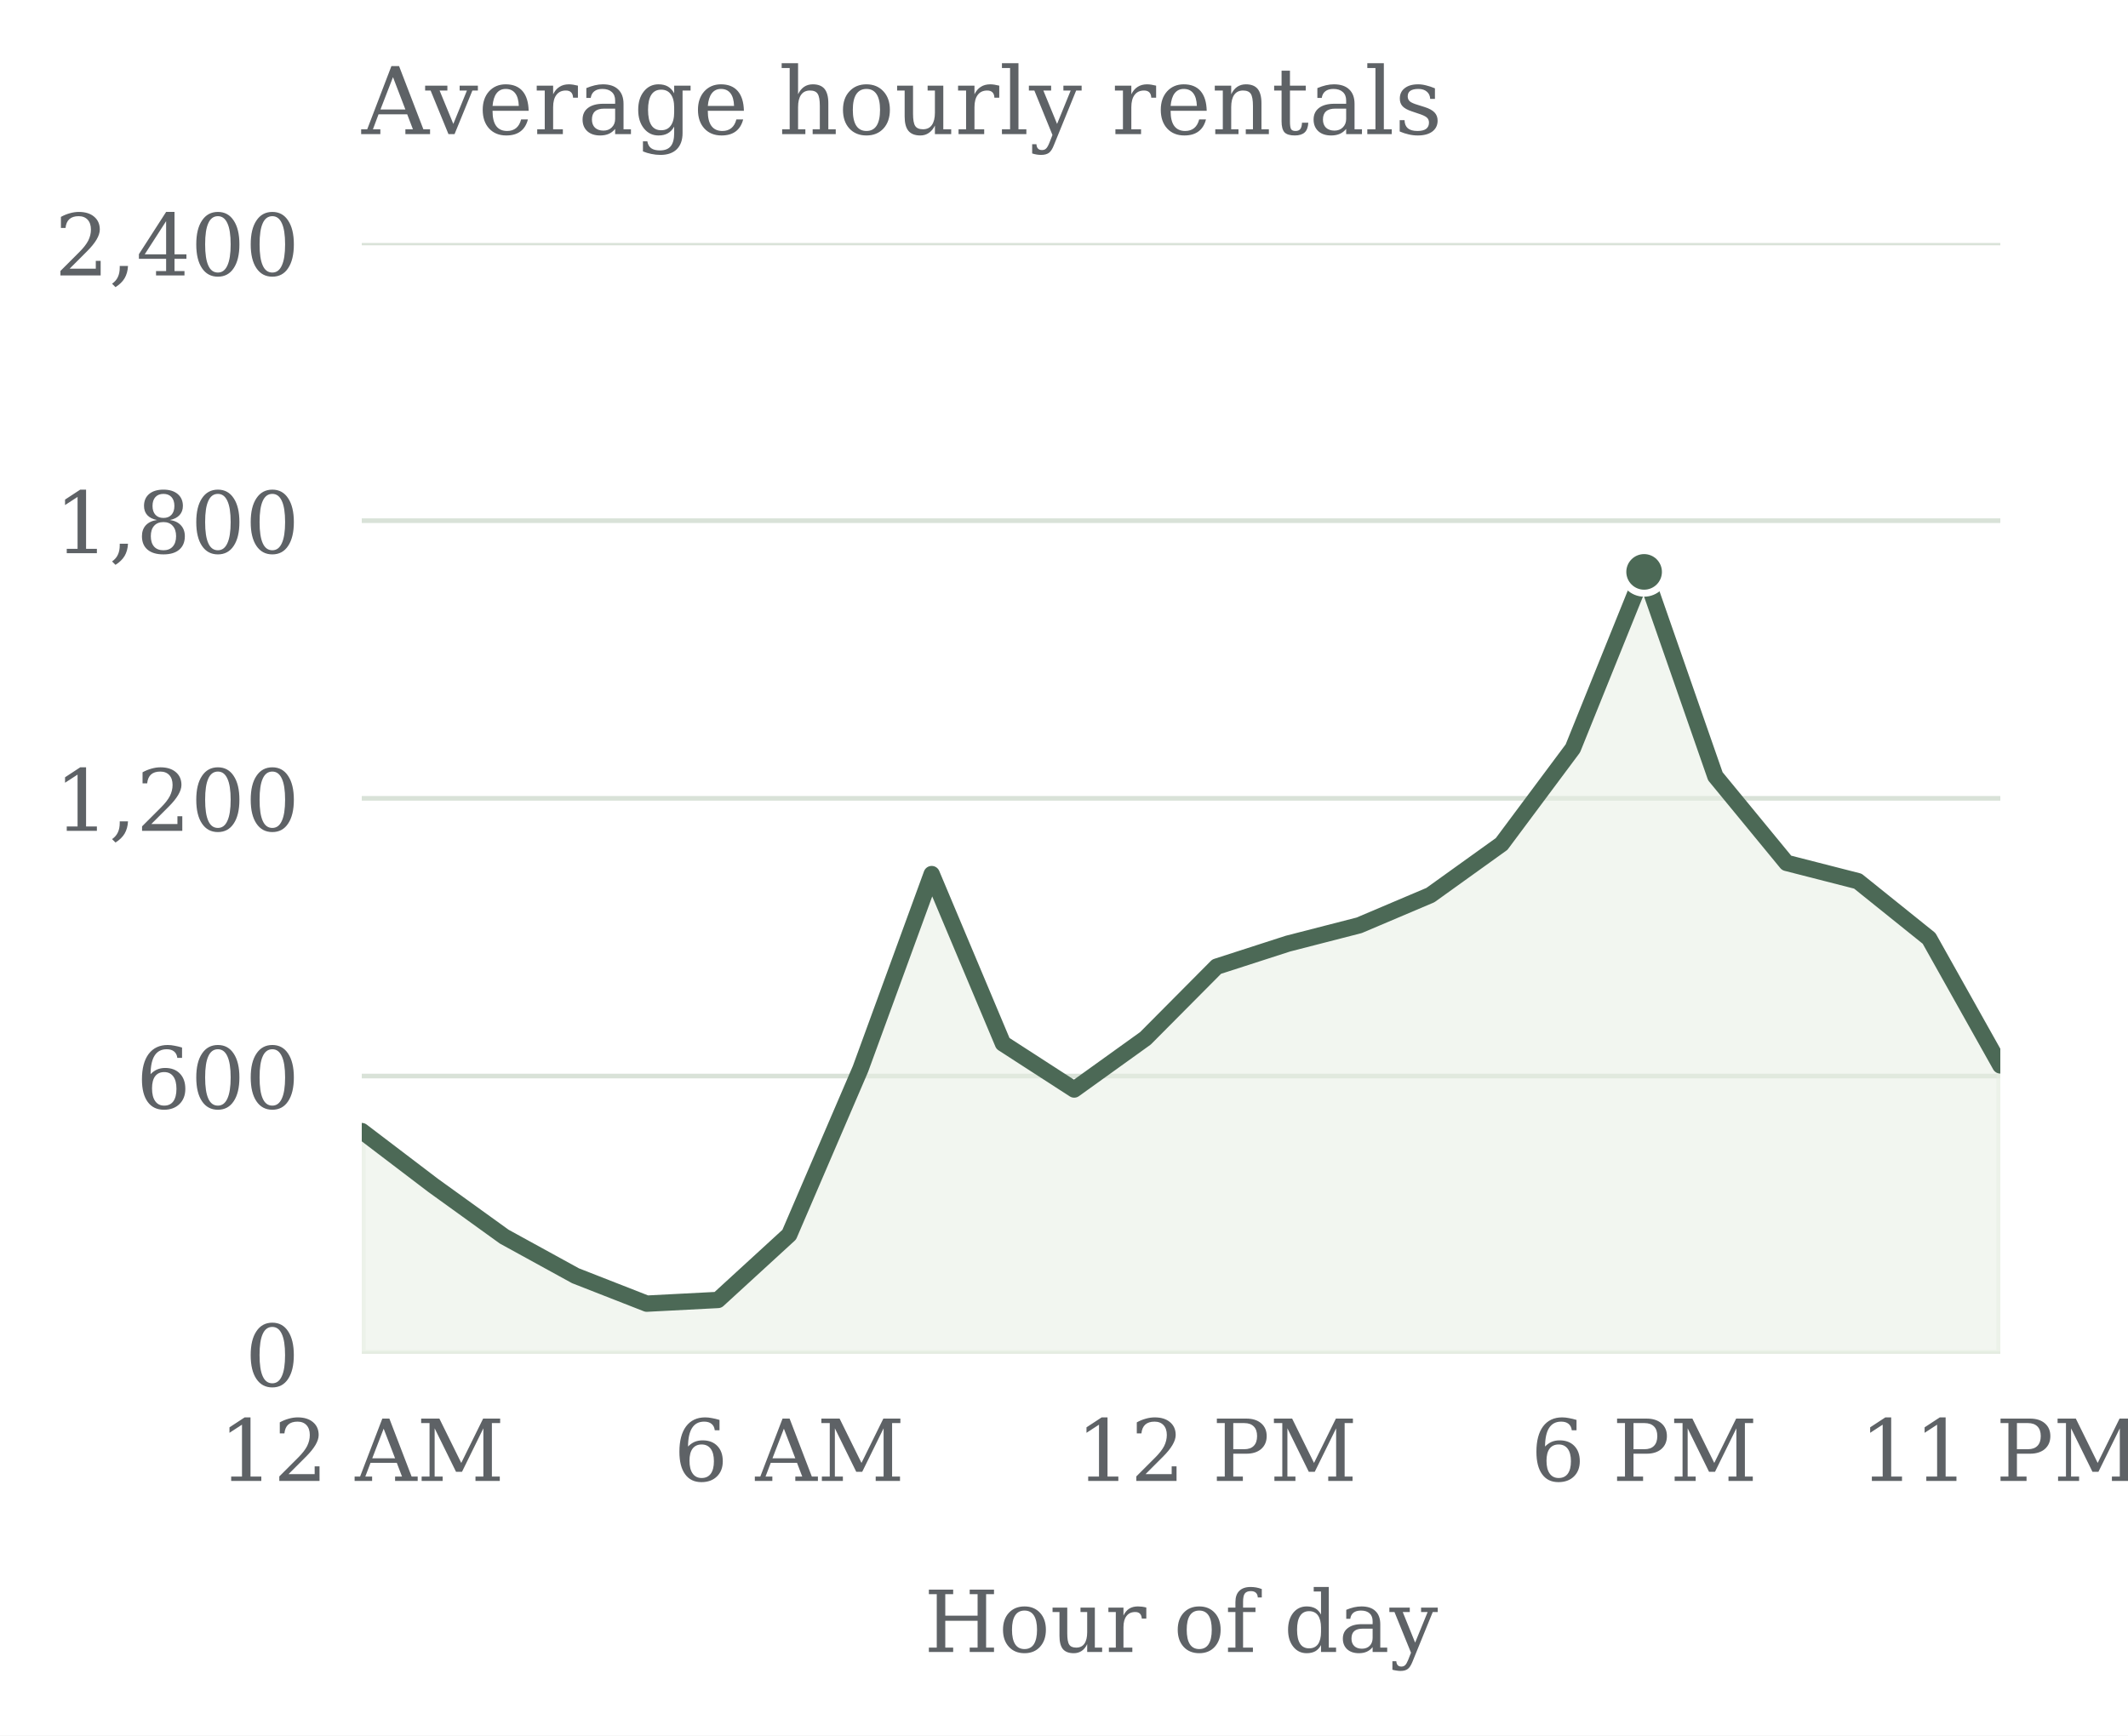
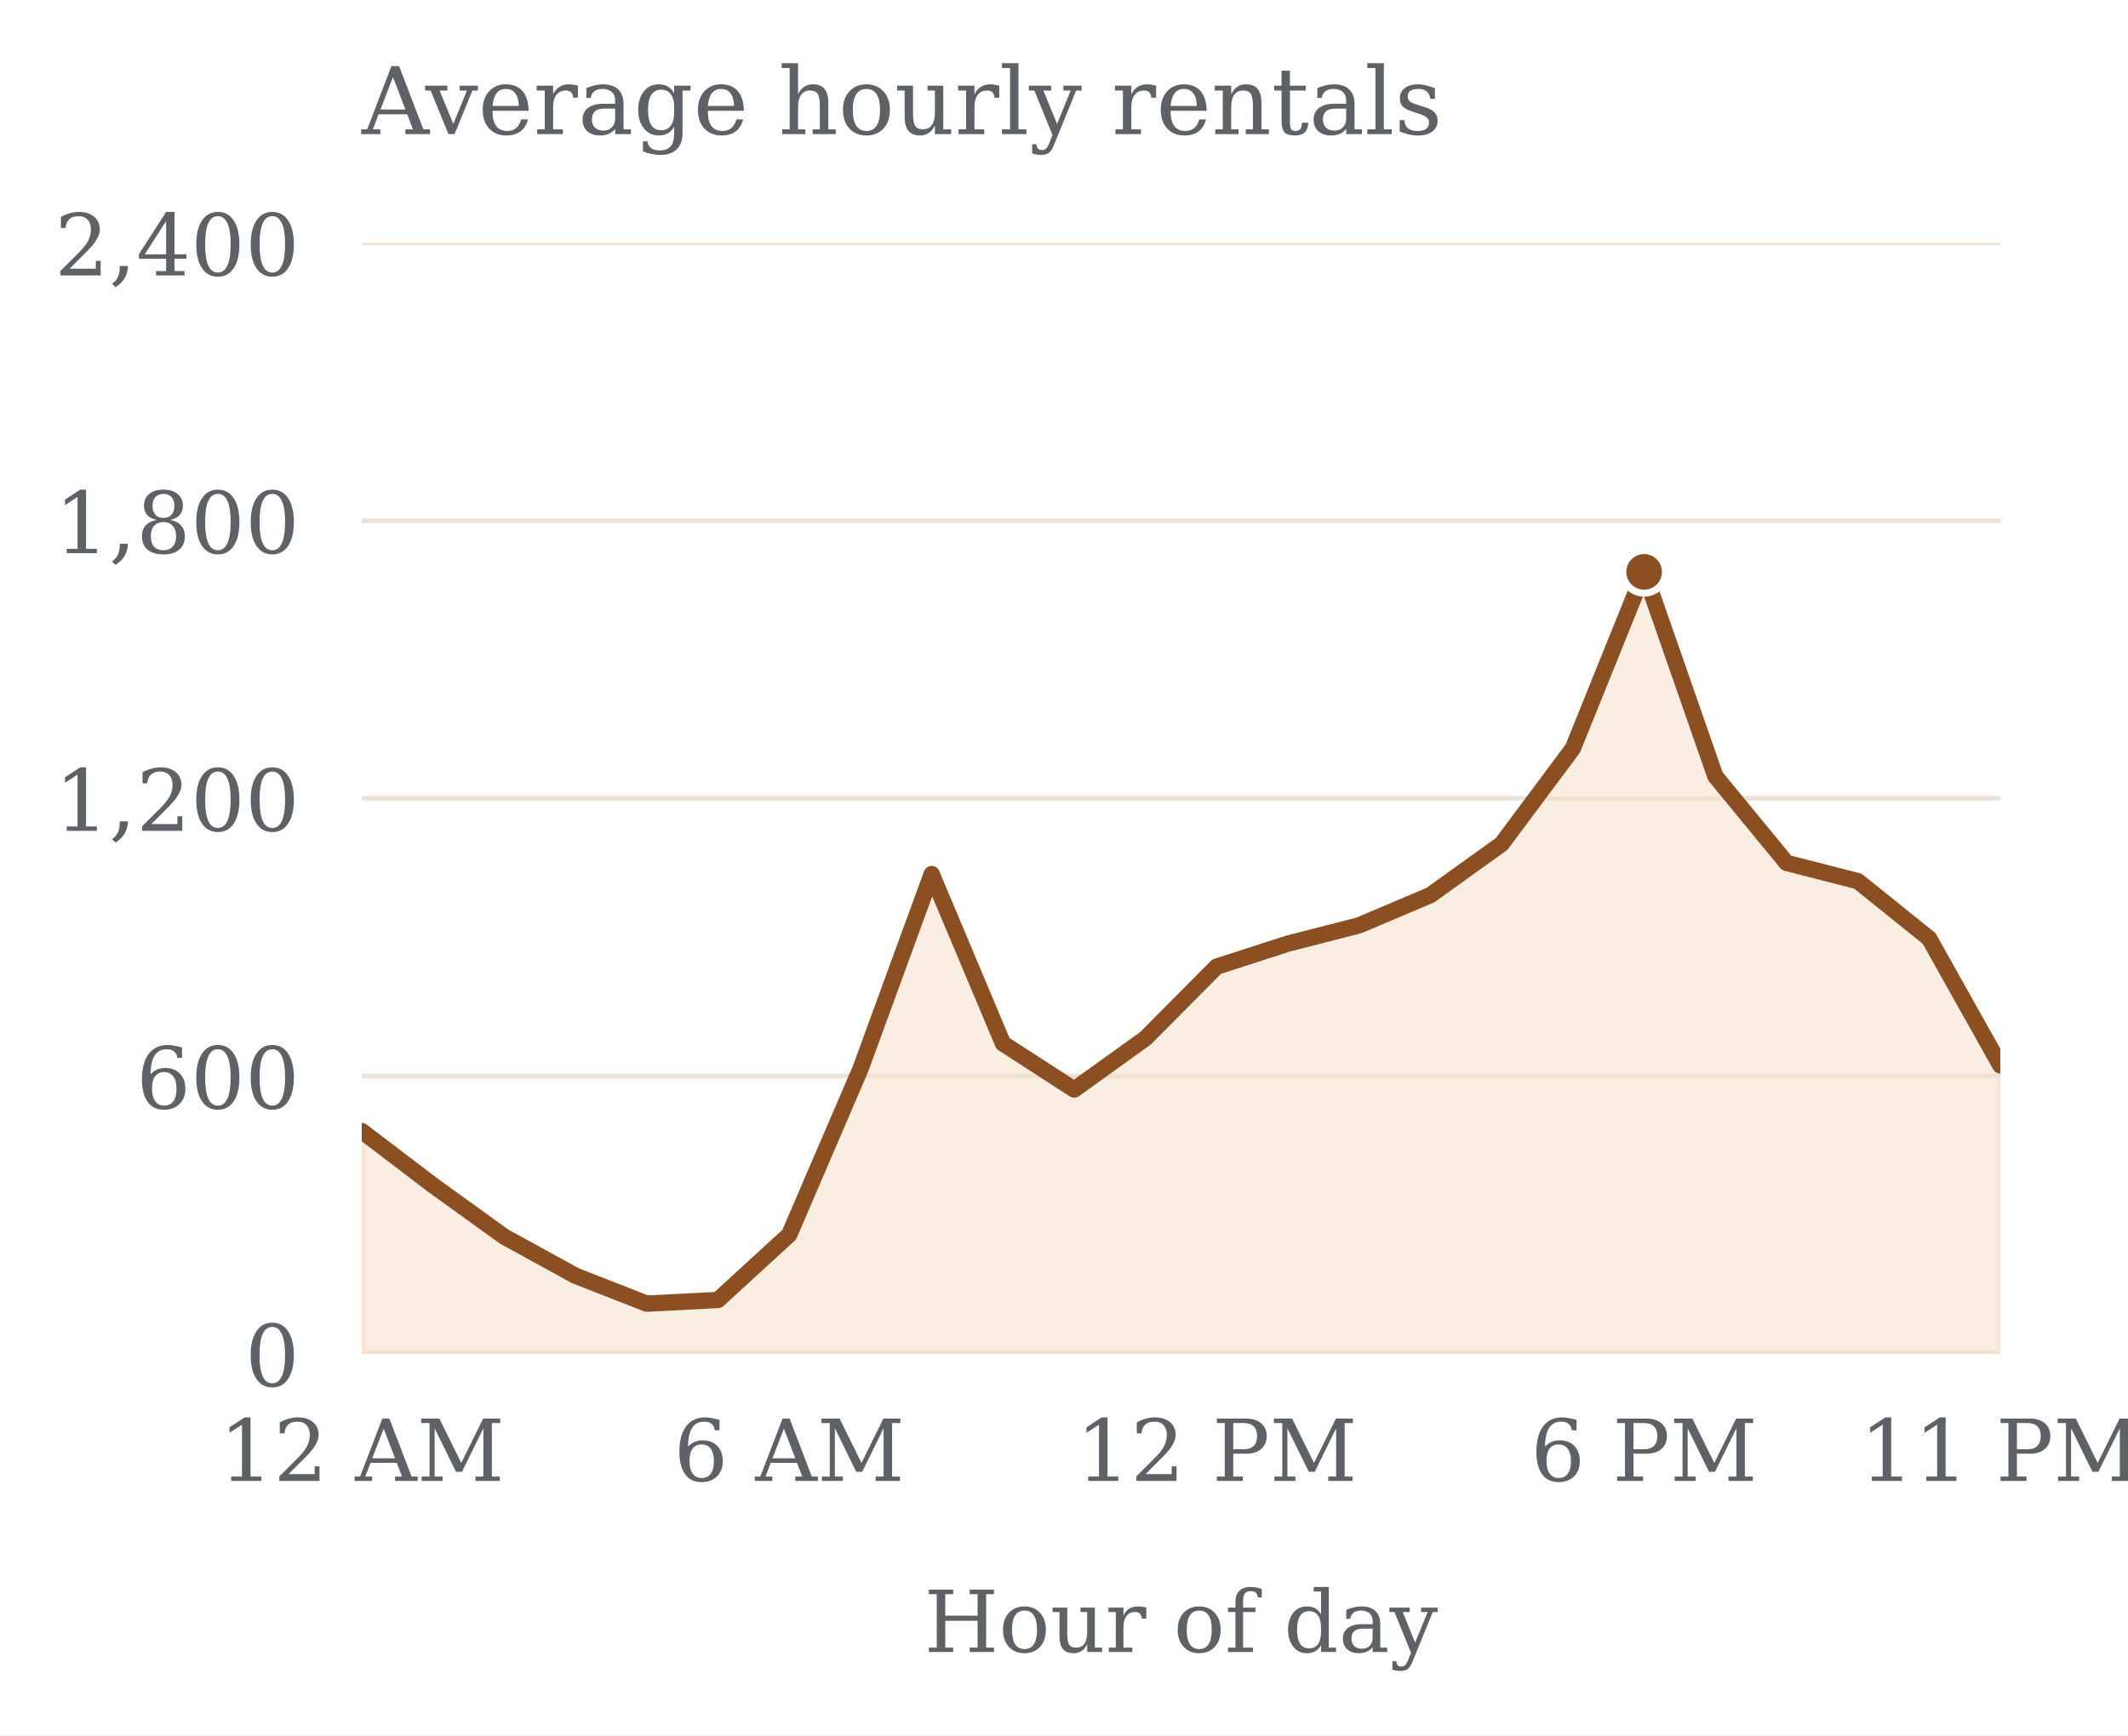
<svg xmlns="http://www.w3.org/2000/svg" xmlns:xlink="http://www.w3.org/1999/xlink" width="273.6pt" height="223.2pt" viewBox="0 0 273.6 223.2" version="1.1">
  <defs>
    <style type="text/css">*{stroke-linejoin: round; stroke-linecap: butt}</style>
  </defs>
  <g id="figure_1">
    <g id="patch_1">
      <path d="M 0 223.2  L 273.6 223.2  L 273.6 0  L 0 0  z " style="fill: #ffffff" />
    </g>
    <g id="axes_1">
      <g id="patch_2">
        <path d="M 46.512 174.096  L 257.184 174.096  L 257.184 31.248  L 46.512 31.248  z " style="fill: #ffffff" />
      </g>
      <g id="matplotlib.axis_1">
        <g id="xtick_1">
          <g id="line2d_1" />
          <g id="text_1">
            <text style="font-size: 11px; font-family: 'DejaVu Serif'; text-anchor: middle; fill: #5e6266" x="46.512" y="190.453" transform="rotate(-0 46.512 190.4534)">12 AM</text>
          </g>
        </g>
        <g id="xtick_2">
          <g id="line2d_2" />
          <g id="text_2">
            <text style="font-size: 11px; font-family: 'DejaVu Serif'; text-anchor: middle; fill: #5e6266" x="101.47" y="190.453" transform="rotate(-0 101.4699 190.4534)">6 AM</text>
          </g>
        </g>
        <g id="xtick_3">
          <g id="line2d_3" />
          <g id="text_3">
            <text style="font-size: 11px; font-family: 'DejaVu Serif'; text-anchor: middle; fill: #5e6266" x="156.428" y="190.453" transform="rotate(-0 156.4278 190.4534)">12 PM</text>
          </g>
        </g>
        <g id="xtick_4">
          <g id="line2d_4" />
          <g id="text_4">
            <text style="font-size: 11px; font-family: 'DejaVu Serif'; text-anchor: middle; fill: #5e6266" x="211.386" y="190.453" transform="rotate(-0 211.3857 190.4534)">6 PM</text>
          </g>
        </g>
        <g id="xtick_5">
          <g id="line2d_5" />
          <g id="text_5">
            <text style="font-size: 11px; font-family: 'DejaVu Serif'; text-anchor: middle; fill: #5e6266" x="257.184" y="190.453" transform="rotate(-0 257.184 190.4534)">11 PM</text>
          </g>
        </g>
        <g id="text_6">
          <text style="font-size: 11px; font-family: 'DejaVu Serif'; text-anchor: middle; fill: #5e6266" x="151.848" y="212.454" transform="rotate(-0 151.848 212.4543)">Hour of day</text>
        </g>
      </g>
      <g id="matplotlib.axis_2">
        <g id="ytick_1">
          <g id="line2d_6">
-             <path d="M 46.512 174.096  L 257.184 174.096  " clip-path="url(#p321ef3bbbc)" style="fill: none; stroke: #d9e2d8; stroke-width: 0.6; stroke-linecap: square" />
+             <path d="M 46.512 174.096  L 257.184 174.096  " clip-path="url(#p321ef3bbbc)" style="fill: none; stroke: #ede2d7; stroke-width: 0.6; stroke-linecap: square" />
          </g>
          <g id="line2d_7" />
          <g id="text_7">
            <text style="font-size: 11px; font-family: 'DejaVu Serif'; text-anchor: end; fill: #5e6266" x="38.512" y="178.275" transform="rotate(-0 38.512 178.2747)">0</text>
          </g>
        </g>
        <g id="ytick_2">
          <g id="line2d_8">
-             <path d="M 46.512 138.384  L 257.184 138.384  " clip-path="url(#p321ef3bbbc)" style="fill: none; stroke: #d9e2d8; stroke-width: 0.6; stroke-linecap: square" />
+             <path d="M 46.512 138.384  L 257.184 138.384  " clip-path="url(#p321ef3bbbc)" style="fill: none; stroke: #ede2d7; stroke-width: 0.6; stroke-linecap: square" />
          </g>
          <g id="line2d_9" />
          <g id="text_8">
            <text style="font-size: 11px; font-family: 'DejaVu Serif'; text-anchor: end; fill: #5e6266" x="38.512" y="142.563" transform="rotate(-0 38.512 142.5627)">600</text>
          </g>
        </g>
        <g id="ytick_3">
          <g id="line2d_10">
-             <path d="M 46.512 102.672  L 257.184 102.672  " clip-path="url(#p321ef3bbbc)" style="fill: none; stroke: #d9e2d8; stroke-width: 0.6; stroke-linecap: square" />
+             <path d="M 46.512 102.672  L 257.184 102.672  " clip-path="url(#p321ef3bbbc)" style="fill: none; stroke: #ede2d7; stroke-width: 0.6; stroke-linecap: square" />
          </g>
          <g id="line2d_11" />
          <g id="text_9">
            <text style="font-size: 11px; font-family: 'DejaVu Serif'; text-anchor: end; fill: #5e6266" x="38.512" y="106.851" transform="rotate(-0 38.512 106.8507)">1,200</text>
          </g>
        </g>
        <g id="ytick_4">
          <g id="line2d_12">
-             <path d="M 46.512 66.96  L 257.184 66.96  " clip-path="url(#p321ef3bbbc)" style="fill: none; stroke: #d9e2d8; stroke-width: 0.6; stroke-linecap: square" />
+             <path d="M 46.512 66.96  L 257.184 66.96  " clip-path="url(#p321ef3bbbc)" style="fill: none; stroke: #ede2d7; stroke-width: 0.6; stroke-linecap: square" />
          </g>
          <g id="line2d_13" />
          <g id="text_10">
            <text style="font-size: 11px; font-family: 'DejaVu Serif'; text-anchor: end; fill: #5e6266" x="38.512" y="71.139" transform="rotate(-0 38.512 71.13871)">1,800</text>
          </g>
        </g>
        <g id="ytick_5">
          <g id="line2d_14">
-             <path d="M 46.512 31.248  L 257.184 31.248  " clip-path="url(#p321ef3bbbc)" style="fill: none; stroke: #d9e2d8; stroke-width: 0.6; stroke-linecap: square" />
+             <path d="M 46.512 31.248  L 257.184 31.248  " clip-path="url(#p321ef3bbbc)" style="fill: none; stroke: #ede2d7; stroke-width: 0.6; stroke-linecap: square" />
          </g>
          <g id="line2d_15" />
          <g id="text_11">
            <text style="font-size: 11px; font-family: 'DejaVu Serif'; text-anchor: end; fill: #5e6266" x="38.512" y="35.427" transform="rotate(-0 38.512 35.42671)">2,400</text>
          </g>
        </g>
      </g>
      <g id="FillBetweenPolyCollection_1">
        <defs>
-           <path id="m0f1e37e2d3" d="M 46.512 -49.104  L 46.512 -77.738  L 55.672 -70.766  L 64.831 -64.161  L 73.991 -59.132  L 83.151 -55.545  L 92.31 -56.019  L 101.47 -64.415  L 110.63 -85.726  L 119.789 -110.789  L 128.949 -89.006  L 138.109 -83.083  L 147.268 -89.665  L 156.428 -98.885  L 165.587 -101.844  L 174.747 -104.2  L 183.907 -108.087  L 193.066 -114.663  L 202.226 -126.955  L 211.386 -149.652  L 220.545 -123.368  L 229.705 -112.226  L 238.865 -109.881  L 248.024 -102.519  L 257.184 -86.182  L 257.184 -49.104  L 257.184 -49.104  L 248.024 -49.104  L 238.865 -49.104  L 229.705 -49.104  L 220.545 -49.104  L 211.386 -49.104  L 202.226 -49.104  L 193.066 -49.104  L 183.907 -49.104  L 174.747 -49.104  L 165.587 -49.104  L 156.428 -49.104  L 147.268 -49.104  L 138.109 -49.104  L 128.949 -49.104  L 119.789 -49.104  L 110.63 -49.104  L 101.47 -49.104  L 92.31 -49.104  L 83.151 -49.104  L 73.991 -49.104  L 64.831 -49.104  L 55.672 -49.104  L 46.512 -49.104  z " style="stroke: #e7eee4; stroke-opacity: 0.55" />
+           <path id="m0f1e37e2d3" d="M 46.512 -49.104  L 46.512 -77.738  L 55.672 -70.766  L 64.831 -64.161  L 73.991 -59.132  L 83.151 -55.545  L 92.31 -56.019  L 101.47 -64.415  L 110.63 -85.726  L 119.789 -110.789  L 128.949 -89.006  L 138.109 -83.083  L 147.268 -89.665  L 156.428 -98.885  L 165.587 -101.844  L 174.747 -104.2  L 183.907 -108.087  L 193.066 -114.663  L 202.226 -126.955  L 211.386 -149.652  L 220.545 -123.368  L 229.705 -112.226  L 238.865 -109.881  L 248.024 -102.519  L 257.184 -86.182  L 257.184 -49.104  L 257.184 -49.104  L 248.024 -49.104  L 238.865 -49.104  L 229.705 -49.104  L 220.545 -49.104  L 211.386 -49.104  L 202.226 -49.104  L 193.066 -49.104  L 183.907 -49.104  L 174.747 -49.104  L 165.587 -49.104  L 156.428 -49.104  L 147.268 -49.104  L 138.109 -49.104  L 128.949 -49.104  L 119.789 -49.104  L 110.63 -49.104  L 101.47 -49.104  L 92.31 -49.104  L 83.151 -49.104  L 73.991 -49.104  L 64.831 -49.104  L 55.672 -49.104  L 46.512 -49.104  z " style="stroke: #f6dfca; stroke-opacity: 0.55" />
        </defs>
        <g clip-path="url(#p321ef3bbbc)">
-           <use xlink:href="#m0f1e37e2d3" x="0" y="223.2" style="fill: #e7eee4; fill-opacity: 0.55; stroke: #e7eee4; stroke-opacity: 0.55" />
+           <use xlink:href="#m0f1e37e2d3" x="0" y="223.2" style="fill: #f6dfca; fill-opacity: 0.55; stroke: #f6dfca; stroke-opacity: 0.55" />
        </g>
      </g>
      <g id="line2d_16">
-         <path d="M 46.512 145.462  L 55.672 152.434  L 64.831 159.039  L 73.991 164.068  L 83.151 167.655  L 92.31 167.181  L 101.47 158.785  L 110.63 137.474  L 119.789 112.411  L 128.949 134.194  L 138.109 140.117  L 147.268 133.535  L 156.428 124.315  L 165.587 121.356  L 174.747 119  L 183.907 115.113  L 193.066 108.537  L 202.226 96.245  L 211.386 73.548  L 220.545 99.832  L 229.705 110.974  L 238.865 113.319  L 248.024 120.681  L 257.184 137.018  " clip-path="url(#p321ef3bbbc)" style="fill: none; stroke: #4c6956; stroke-width: 2.1; stroke-linecap: round" />
+         <path d="M 46.512 145.462  L 55.672 152.434  L 64.831 159.039  L 73.991 164.068  L 83.151 167.655  L 92.31 167.181  L 101.47 158.785  L 110.63 137.474  L 119.789 112.411  L 128.949 134.194  L 138.109 140.117  L 147.268 133.535  L 156.428 124.315  L 165.587 121.356  L 174.747 119  L 183.907 115.113  L 193.066 108.537  L 202.226 96.245  L 211.386 73.548  L 220.545 99.832  L 229.705 110.974  L 238.865 113.319  L 248.024 120.681  L 257.184 137.018  " clip-path="url(#p321ef3bbbc)" style="fill: none; stroke: #8b4f22; stroke-width: 2.1; stroke-linecap: round" />
      </g>
      <g id="text_12">
        <text style="font-size: 12px; font-family: 'DejaVu Serif'; text-anchor: start; fill: #5e6266" x="46.512" y="17.248" transform="rotate(-0 46.512 17.248)">Average hourly rentals</text>
      </g>
      <g id="PathCollection_1">
        <defs>
          <path id="m2bfa3f26d1" d="M 0 2.739  C 0.726 2.739 1.423 2.45 1.936 1.936  C 2.45 1.423 2.739 0.726 2.739 0  C 2.739 -0.726 2.45 -1.423 1.936 -1.936  C 1.423 -2.45 0.726 -2.739 0 -2.739  C -0.726 -2.739 -1.423 -2.45 -1.936 -1.936  C -2.45 -1.423 -2.739 -0.726 -2.739 0  C -2.739 0.726 -2.45 1.423 -1.936 1.936  C -1.423 2.45 -0.726 2.739 0 2.739  z " style="stroke: #ffffff; stroke-width: 0.9" />
        </defs>
        <g clip-path="url(#p321ef3bbbc)">
-           <use xlink:href="#m2bfa3f26d1" x="211.386" y="73.548" style="fill: #4c6956; stroke: #ffffff; stroke-width: 0.9" />
+           <use xlink:href="#m2bfa3f26d1" x="211.386" y="73.548" style="fill: #8b4f22; stroke: #ffffff; stroke-width: 0.9" />
        </g>
      </g>
    </g>
  </g>
  <defs>
    <clipPath id="p321ef3bbbc">
      <rect x="46.512" y="31.248" width="210.672" height="142.848" />
    </clipPath>
  </defs>
</svg>
